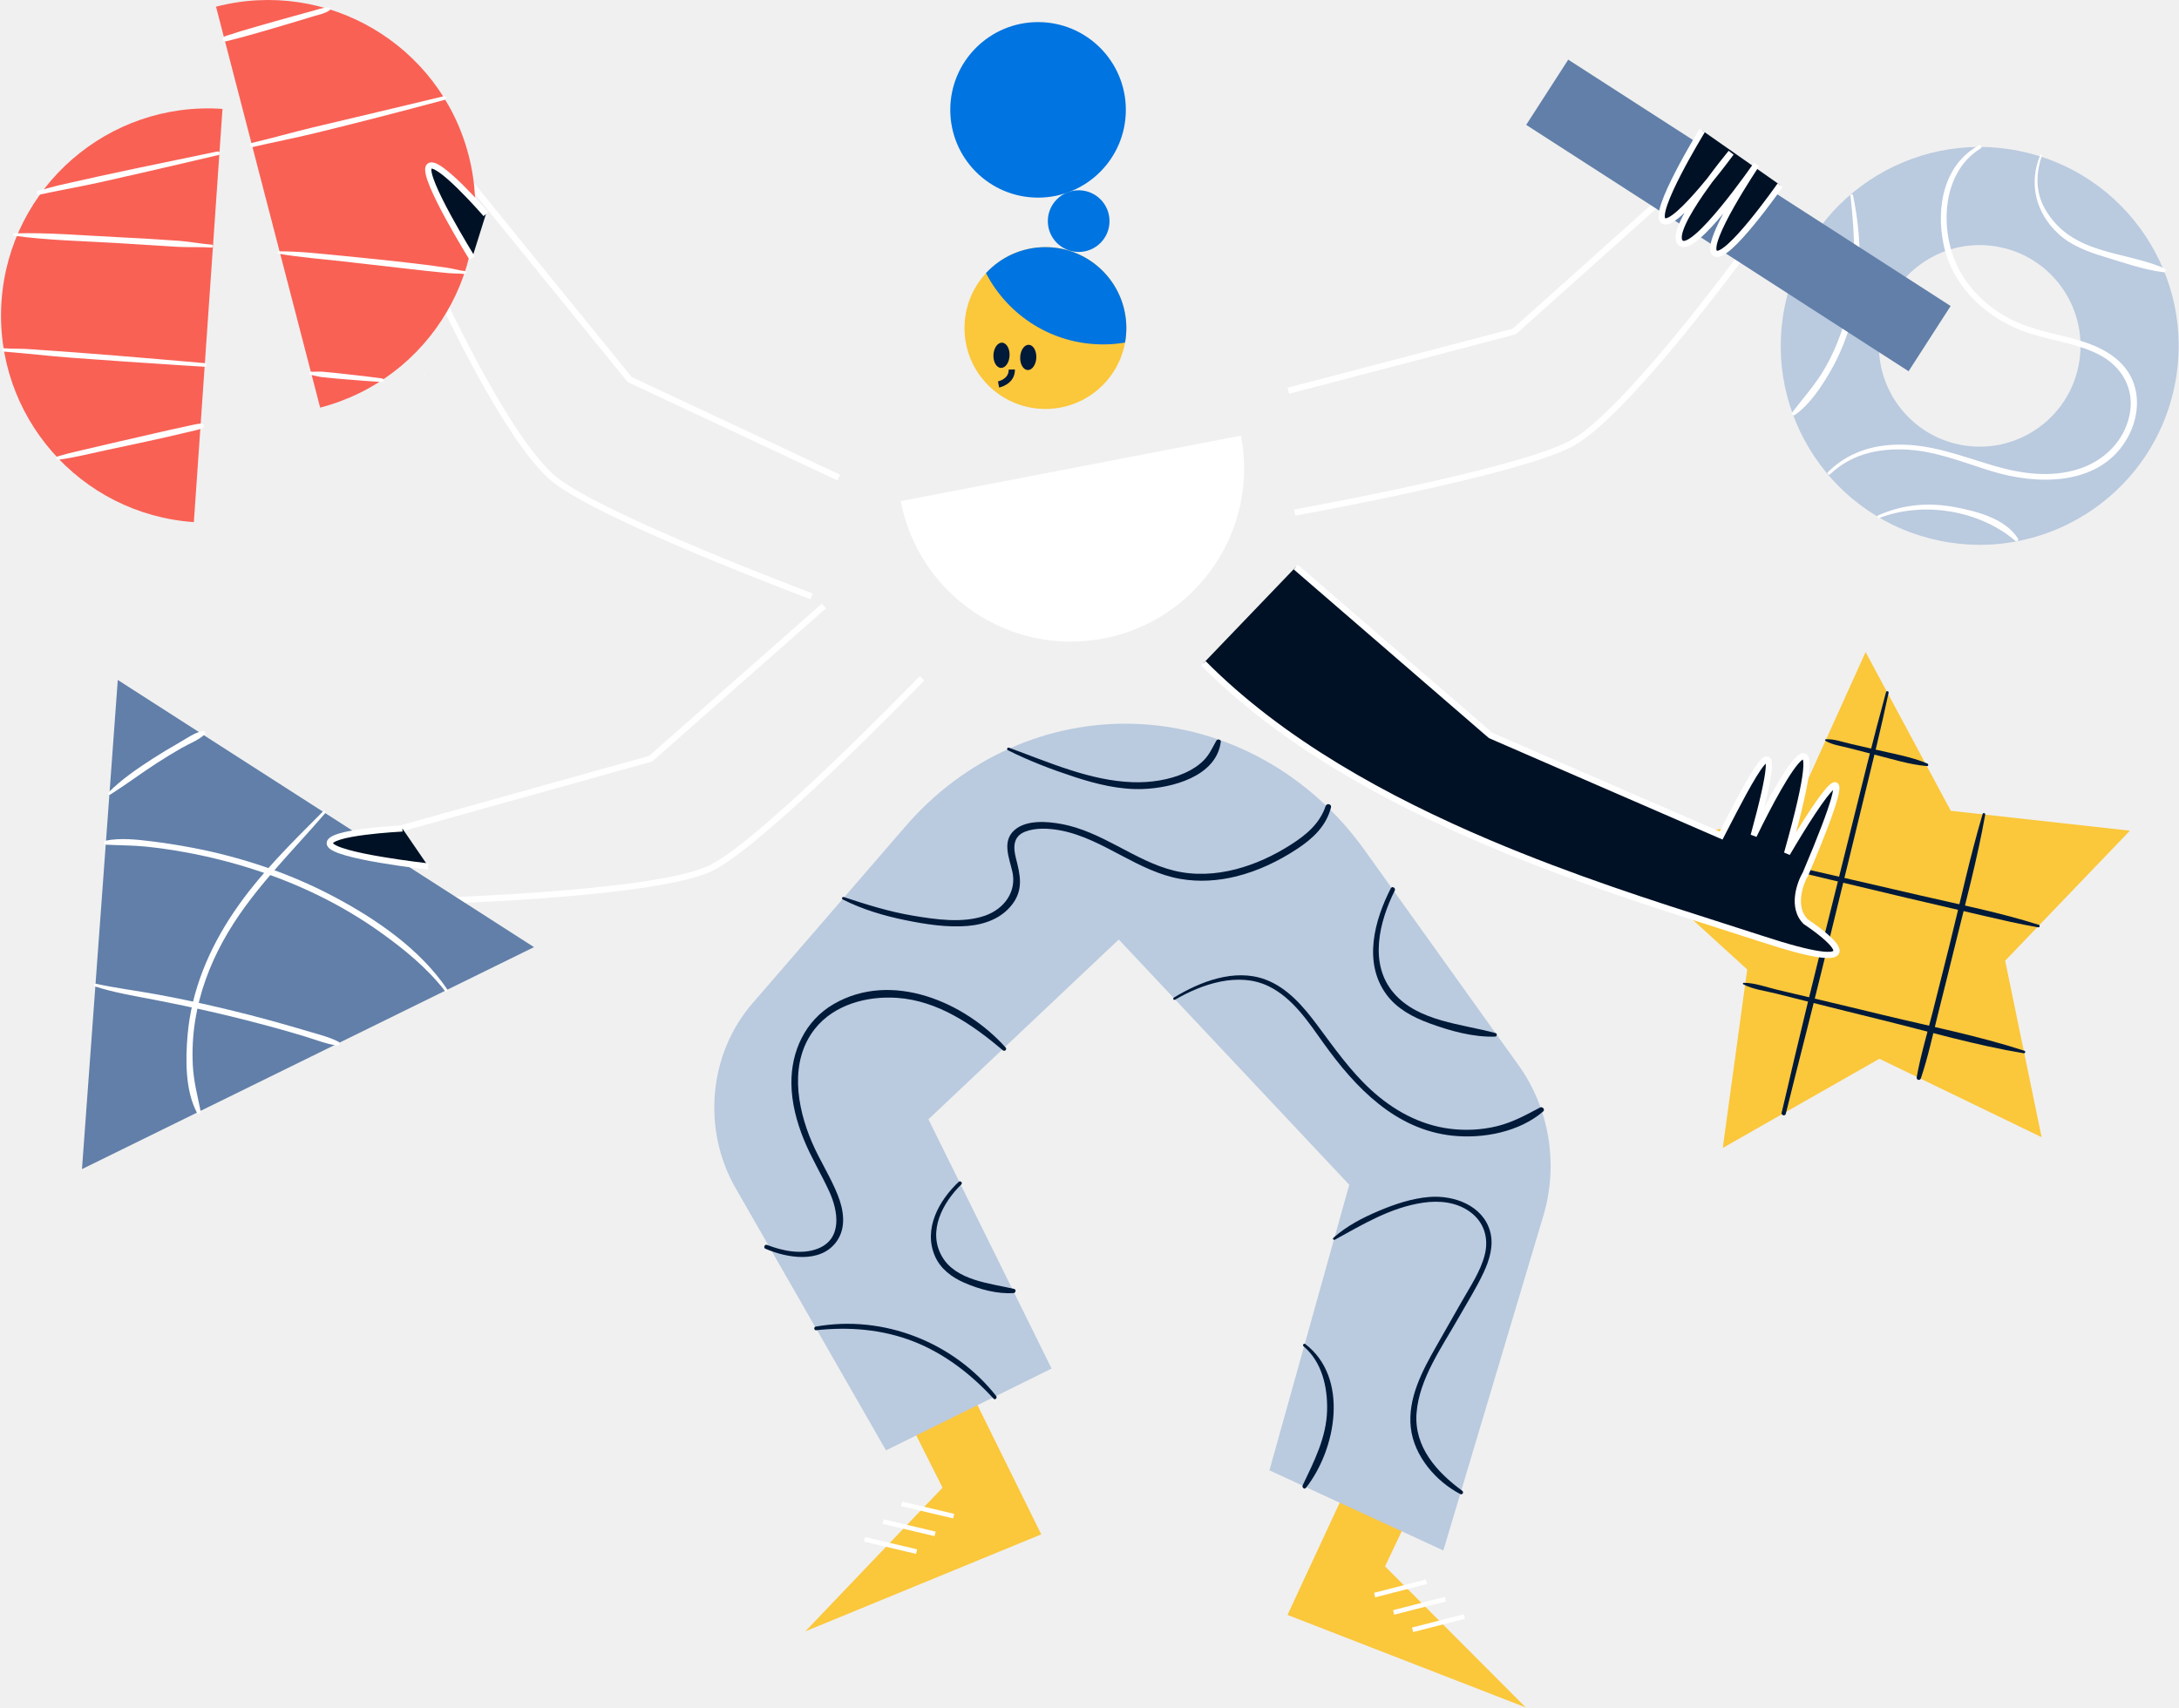
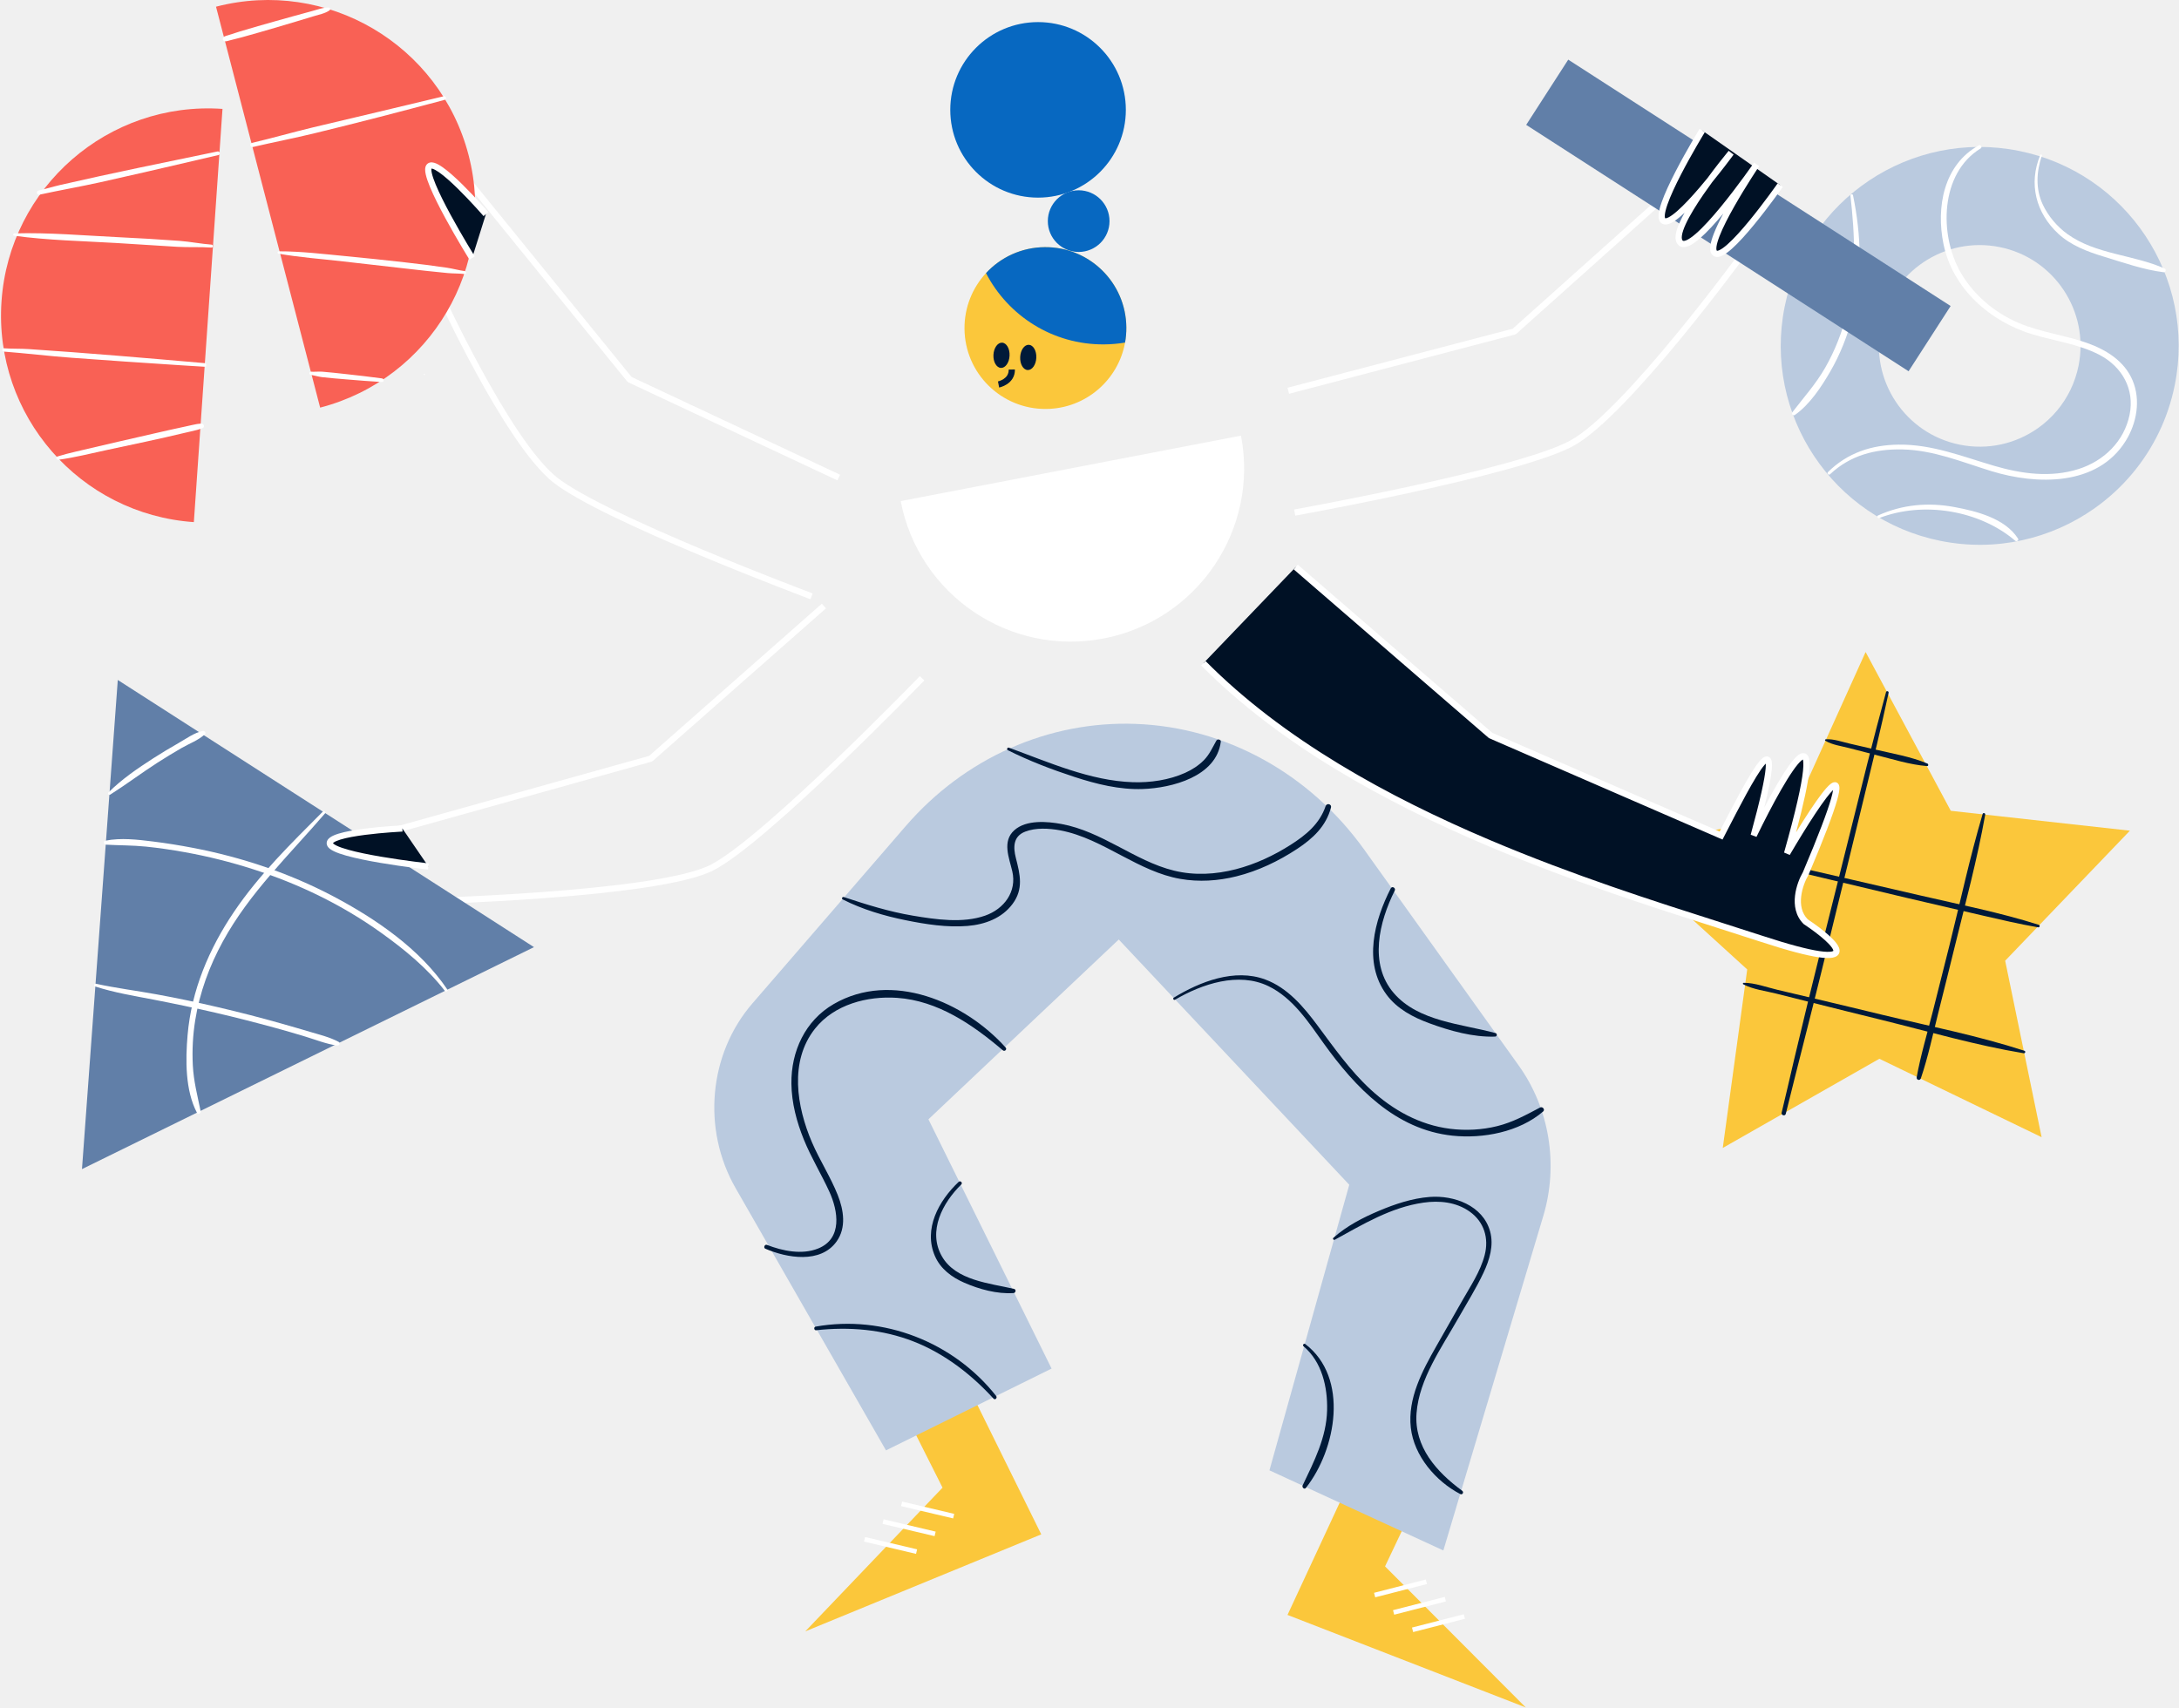
<svg xmlns="http://www.w3.org/2000/svg" width="689" height="540" viewBox="0 0 689 540" fill="none">
  <path d="M638.347 47.712C604.288 40.88 571.132 62.957 564.304 97.027C557.477 131.091 579.559 164.237 613.624 171.065C631.25 174.599 648.63 170.392 662.246 160.787C666.723 157.636 670.792 153.9 674.326 149.664C680.825 141.875 685.532 132.401 687.667 121.755C694.494 87.691 672.411 54.54 638.347 47.712ZM657.24 115.654C656.16 121.048 653.774 125.849 650.481 129.795C648.689 131.945 646.628 133.84 644.36 135.435C637.459 140.304 628.653 142.434 619.72 140.643C602.457 137.182 591.271 120.386 594.731 103.123C598.192 85.86 614.988 74.674 632.251 78.134C649.514 81.595 660.7 98.391 657.24 115.654Z" fill="#BACADF" />
  <path d="M578.676 149.979C585.101 143.966 592.876 141.963 601.52 142.14C611.376 142.341 620.338 146.121 629.625 148.982C643.948 153.4 663.208 153.856 672.161 139.425C675.641 133.815 676.942 126.541 674.331 120.322C671.744 114.157 665.937 110.584 659.871 108.444C652.837 105.965 645.298 105.086 638.406 102.181C630.754 98.956 624.049 93.316 619.906 86.081C613.108 74.203 613.457 54.746 626.273 46.951C626.896 46.573 626.341 45.621 625.703 45.974C614.571 52.09 612.146 65.588 614.532 77.197C617.437 91.328 629.232 101.675 642.662 105.729C649.705 107.855 657.299 108.797 663.876 112.243C671.023 115.988 675.033 123.11 673.374 131.189C671.646 139.588 665.265 145.792 657.22 148.344C648.424 151.137 639.211 149.861 630.538 147.318C620.52 144.383 610.973 140.496 600.366 140.618C591.786 140.721 584.198 143.195 578.008 149.296C577.567 149.743 578.229 150.396 578.676 149.979Z" fill="white" />
  <path d="M645.131 49.047C641.371 58.079 643.717 67.336 650.854 73.943C654.815 77.609 659.998 79.573 665.083 81.119C671.253 82.994 677.767 85.311 684.177 86.106C684.781 86.179 685.036 85.193 684.491 84.947C674.625 80.52 662.678 80.495 653.706 74.016C650.456 71.67 647.619 68.313 645.921 64.676C643.604 59.708 643.909 54.294 645.646 49.194C645.759 48.856 645.258 48.738 645.131 49.047Z" fill="white" />
  <path d="M594.172 163.854C608.092 158.445 625.846 161.327 637.199 171.006C637.66 171.399 638.455 170.893 638.087 170.319C634.008 163.933 624.933 161.651 617.987 160.36C609.692 158.818 601.534 159.55 593.823 163.025C593.362 163.241 593.691 164.041 594.172 163.854Z" fill="white" />
  <path d="M585.111 61.853C586.505 74.247 587.109 86.822 584.012 99.024C582.49 105.023 580.237 110.834 577.169 116.214C574.2 121.421 570.322 125.716 566.7 130.428C566.331 130.904 567.048 131.587 567.524 131.253C572.221 127.955 575.839 122.472 578.681 117.583C581.871 112.1 584.232 106.107 585.783 99.962C588.949 87.406 588.532 74.345 585.921 61.745C585.832 61.294 585.057 61.382 585.111 61.853Z" fill="white" />
  <path d="M589.906 206.209L616.839 256.427L673.472 262.715L634.033 303.842L645.558 359.651L594.255 334.849L544.739 363.052L552.47 306.596L510.346 268.222L566.429 258.13L589.906 206.209Z" fill="#FBC73B" />
  <path d="M577.189 234.276C579.334 235.586 582.245 235.939 584.66 236.578C587.467 237.324 590.285 238.04 593.102 238.752C598.428 240.092 603.837 241.839 609.324 242.281C609.83 242.32 609.82 241.638 609.432 241.476C604.259 239.302 598.516 238.354 593.063 237.068C590.388 236.435 587.713 235.817 585.033 235.218C582.559 234.663 579.854 233.637 577.312 233.814C577.071 233.829 576.968 234.143 577.189 234.276Z" fill="#001A39" />
  <path d="M541.318 268.831C543.134 269.744 545.215 270.117 547.179 270.598C550.035 271.295 552.892 271.982 555.744 272.684C563.293 274.549 570.871 276.301 578.43 278.127C594.564 282.024 610.733 285.828 626.911 289.549C632.732 290.889 638.544 292.263 644.439 293.274C644.949 293.363 645.165 292.646 644.655 292.484C632.369 288.567 619.568 286.074 607.017 283.158C590.873 279.408 574.725 275.712 558.571 272.001C555.165 271.221 551.753 270.45 548.352 269.665C546.104 269.145 543.762 268.394 541.446 268.369C541.21 268.364 541.097 268.718 541.318 268.831Z" fill="#001A39" />
  <path d="M551.213 311.293C554.306 312.932 558.277 313.389 561.659 314.243C565.305 315.166 568.952 316.074 572.599 316.997C580.045 318.891 587.511 320.717 594.972 322.563C609.844 326.234 624.761 330.593 639.884 333.101C640.394 333.185 640.61 332.478 640.1 332.311C625.532 327.574 610.286 324.58 595.404 320.992C588.09 319.23 580.777 317.458 573.453 315.735C569.63 314.837 565.811 313.929 561.992 313.031C558.605 312.235 554.836 310.797 551.341 310.827C551.101 310.832 550.992 311.175 551.213 311.293Z" fill="#001A39" />
  <path d="M596.366 218.892C592.258 233.843 588.586 248.927 584.836 263.986C578.916 287.782 572.85 311.553 567.22 335.418C565.963 340.744 564.564 346.982 563.352 351.895C563.141 352.744 564.456 353.108 564.667 352.259C568.246 337.725 572.334 322.033 575.991 307.111C581.827 283.29 587.668 259.47 593.431 235.63C594.761 230.137 595.973 224.63 597.171 219.118C597.289 218.588 596.508 218.367 596.366 218.892Z" fill="#001A39" />
  <path d="M626.911 257.438C622.847 271.133 619.853 285.195 616.397 299.061C614.669 306.002 612.917 312.933 611.16 319.863C609.417 326.765 607.316 333.685 606.055 340.69C605.903 341.548 607.081 341.892 607.371 341.053C609.658 334.323 611.14 327.231 612.883 320.339C614.635 313.409 616.348 306.463 618.056 299.518C621.463 285.642 625.222 271.731 627.721 257.659C627.809 257.139 627.063 256.913 626.911 257.438Z" fill="#001A39" />
  <path d="M450.037 469.898L437.952 495.388L482.447 540L407.108 510.741L429.883 461.731" fill="#FBC73B" />
  <path fill-rule="evenodd" clip-rule="evenodd" d="M451.207 500.965L434.842 505.171L434.476 503.745L450.84 499.539L451.207 500.965Z" fill="white" />
  <path fill-rule="evenodd" clip-rule="evenodd" d="M457.209 506.463L440.84 510.664L440.474 509.238L456.843 505.036L457.209 506.463Z" fill="white" />
  <path fill-rule="evenodd" clip-rule="evenodd" d="M463.207 511.959L446.838 516.161L446.472 514.735L462.841 510.533L463.207 511.959Z" fill="white" />
  <path d="M285.326 445.238L298.033 470.492L254.638 515.934L329.246 485.262L305.278 436.693" fill="#FBC73B" />
  <path fill-rule="evenodd" clip-rule="evenodd" d="M285.255 474.89L301.722 478.783L301.384 480.216L284.916 476.323L285.255 474.89Z" fill="white" />
  <path fill-rule="evenodd" clip-rule="evenodd" d="M279.389 480.5L295.857 484.393L295.518 485.826L279.05 481.934L279.389 480.5Z" fill="white" />
  <path fill-rule="evenodd" clip-rule="evenodd" d="M273.528 486.106L289.991 489.998L289.652 491.431L273.189 487.539L273.528 486.106Z" fill="white" />
  <path d="M280.152 458.697L232.599 375.76C221.929 357.147 224.093 333.322 237.915 317.335L286.405 261.242C305.008 239.724 331.538 227.929 359.069 228.94C387.558 229.985 414.142 244.622 431.429 268.791L480.218 336.984C489.942 350.57 492.843 368.314 487.998 384.536L456.388 490.352L401.395 465.014L426.638 374.695L353.749 297.132L293.572 353.996L332.51 432.825L280.152 458.697Z" fill="#BACADF" />
  <path d="M371.547 316.177C380.063 311.185 391.612 307.293 401.081 311.882C408.816 315.632 413.749 323.275 418.594 330.038C428.587 343.988 441.256 357.25 459.245 359.165C468.92 360.195 480.386 358.021 487.94 351.522C488.651 350.909 487.743 349.858 486.973 350.266C482.545 352.602 478.354 354.929 473.44 356.146C468.581 357.349 463.501 357.614 458.533 356.995C448.923 355.793 440.451 351.08 433.402 344.587C426.899 338.594 421.887 331.422 416.635 324.369C412.233 318.454 407.167 312.397 400.045 309.767C390.38 306.198 379.474 310.434 371.154 315.519C370.737 315.77 371.12 316.427 371.547 316.177Z" fill="#001A39" />
  <path d="M439.769 280.94C434.581 291.085 430.968 304.407 438.375 314.503C441.708 319.048 446.778 321.718 451.966 323.623C458.504 326.023 465.734 328.06 472.738 327.839C473.367 327.82 473.514 326.902 472.891 326.73C462.21 323.805 448.53 323.108 440.746 314.111C432.735 304.853 436.132 291.458 441.016 281.661C441.423 280.841 440.191 280.11 439.769 280.94Z" fill="#001A39" />
  <path d="M412.149 425.752C417.99 430.67 419.821 438.691 419.629 446.029C419.408 454.658 415.526 462.138 411.899 469.771C411.604 470.389 412.434 471.194 412.929 470.566C422.491 458.432 426.722 435.706 412.694 425.05C412.291 424.741 411.761 425.428 412.149 425.752Z" fill="#001A39" />
  <path d="M258.04 420.706C268.539 419.563 279.063 420.407 288.948 424.289C298.667 428.108 307.139 434.666 314.148 442.333C314.673 442.907 315.449 442.077 314.987 441.493C301.528 424.451 279.357 415.734 257.888 419.563C257.25 419.68 257.387 420.78 258.04 420.706Z" fill="#001A39" />
  <path d="M303.133 373.782C296.88 379.672 291.854 388.694 295.663 397.332C297.43 401.338 300.983 403.968 304.905 405.677C309.637 407.738 315.257 409.289 320.46 408.951C321.181 408.907 321.417 407.812 320.637 407.63C312.975 405.834 302.22 405.009 297.832 397.337C293.253 389.327 298.107 380.33 303.953 374.607C304.493 374.076 303.678 373.266 303.133 373.782Z" fill="#001A39" />
  <path d="M318.658 237.25C325.427 240.646 332.569 243.375 339.765 245.722C346.72 247.989 353.999 249.796 361.366 249.535C370.511 249.211 384.608 245.628 386.016 234.604C386.115 233.838 384.966 233.627 384.622 234.226C383.371 236.425 382.453 238.619 380.627 240.455C378.943 242.148 376.911 243.444 374.742 244.421C369.667 246.703 363.737 247.562 358.215 247.381C344.653 246.944 331.553 241.024 318.992 236.459C318.531 236.292 318.222 237.029 318.658 237.25Z" fill="#001A39" />
  <path d="M266.448 284.444C272.672 287.615 279.519 289.642 286.346 291.026C292.703 292.317 299.471 293.387 305.97 292.837C311.433 292.376 316.803 290.417 320.17 285.882C323.685 281.145 322.561 276.61 321.216 271.344C320.347 267.952 320.327 264.516 324.146 263.024C327.489 261.718 331.651 261.959 335.111 262.587C342.238 263.888 348.649 267.432 354.981 270.769C360.753 273.813 366.692 276.816 373.181 277.955C379.091 278.996 385.167 278.598 390.974 277.15C397.816 275.442 404.305 272.335 410.176 268.462C415.128 265.198 419.305 261.306 420.856 255.396C421.146 254.297 419.531 253.87 419.168 254.93C417.258 260.565 412.959 264.094 408.089 267.191C402.739 270.593 396.938 273.312 390.787 274.902C384.411 276.551 377.711 276.934 371.276 275.364C364.896 273.808 359.109 270.588 353.336 267.559C347.736 264.619 341.934 261.757 335.656 260.604C331.116 259.769 324.519 259.205 320.754 262.548C316.793 266.062 319.09 271.285 320.087 275.565C321.579 282 317.505 287.472 311.482 289.583C304.399 292.067 295.844 290.79 288.624 289.583C281.119 288.326 273.972 286.074 266.767 283.693C266.325 283.556 266.035 284.233 266.448 284.444Z" fill="#001A39" />
  <path d="M422.074 392.076C431.017 387.187 439.768 381.842 450.061 380.354C455.127 379.623 460.467 380.153 464.733 383.196C469.283 386.441 470.843 391.614 469.449 396.959C468.095 402.157 464.919 406.84 462.293 411.464C459.588 416.225 456.879 420.981 454.17 425.737C449.742 433.517 445.055 442.274 446.1 451.541C447.106 460.44 453.968 468.465 461.733 472.51C462.435 472.878 462.961 471.92 462.342 471.469C454.278 465.544 447.097 457.598 447.911 446.907C448.736 436.079 455.883 426.135 461.081 416.956C463.78 412.19 466.75 407.488 469.081 402.526C470.986 398.471 472.409 393.867 471.158 389.405C468.875 381.243 459.765 377.954 452.064 378.548C446.522 378.975 441.094 380.796 436.004 382.946C430.879 385.11 425.77 387.751 421.607 391.487C421.283 391.776 421.705 392.277 422.074 392.076Z" fill="#001A39" />
  <path d="M241.985 394.913C248.822 397.863 259.444 399.728 264.524 392.64C267.665 388.261 266.777 382.686 264.912 377.983C262.624 372.211 259.184 366.959 256.734 361.251C251.924 350.045 249.509 335.668 257.701 325.336C263.788 317.659 274.262 314.93 283.681 315.583C296.561 316.476 307.556 324.055 317.083 332.163C317.697 332.684 318.516 331.884 317.972 331.275C304.979 316.825 281.949 306.934 263.616 317.546C254.599 322.764 250.118 332.492 250.245 342.726C250.319 348.818 251.895 354.772 254.172 360.392C256.469 366.066 259.665 371.259 262.207 376.805C265.049 382.995 266.448 391.756 258.663 394.868C253.554 396.91 247.428 395.624 242.49 393.705C241.803 393.445 241.302 394.618 241.985 394.913Z" fill="#001A39" />
  <path d="M392.397 137.781C398.116 167.492 378.664 196.211 348.953 201.929C319.242 207.647 290.523 188.195 284.805 158.485" fill="white" />
  <path d="M61.296 165.126C25.21 162.623 -2.017 131.341 0.481 95.255C2.985 59.168 34.266 31.942 70.352 34.44" fill="#F96155" />
  <path d="M304.973 103.957C305.086 118.093 316.636 129.456 330.772 129.338C343.269 129.235 353.596 120.199 355.746 108.34C356.026 106.784 356.168 105.184 356.153 103.545C356.04 89.413 344.491 78.046 330.355 78.163C323.002 78.222 316.4 81.374 311.772 86.38C307.506 90.994 304.919 97.184 304.973 103.957Z" fill="#FBC73B" />
-   <path d="M311.772 86.375C318.747 99.873 332.888 109.047 349.12 108.919C351.373 108.9 353.587 108.704 355.741 108.34C356.021 106.784 356.164 105.184 356.149 103.545C356.036 89.413 344.487 78.046 330.35 78.163C323.002 78.218 316.401 81.374 311.772 86.375Z" fill="#0074E0" />
-   <path d="M341.075 79.685C346.462 79.685 350.828 75.319 350.828 69.933C350.828 64.546 346.462 60.179 341.075 60.179C335.689 60.179 331.322 64.546 331.322 69.933C331.322 75.319 335.689 79.685 341.075 79.685Z" fill="#0074E0" />
-   <path d="M328.235 62.501C343.564 62.501 355.992 50.074 355.992 34.744C355.992 19.414 343.564 6.987 328.235 6.987C312.905 6.987 300.478 19.414 300.478 34.744C300.478 50.074 312.905 62.501 328.235 62.501Z" fill="#0074E0" />
+   <path d="M311.772 86.375C318.747 99.873 332.888 109.047 349.12 108.919C351.373 108.9 353.587 108.704 355.741 108.34C356.021 106.784 356.164 105.184 356.149 103.545C356.036 89.413 344.487 78.046 330.35 78.163C323.002 78.218 316.401 81.374 311.772 86.375Z" fill="#0768C1" />
+   <path d="M341.075 79.685C346.462 79.685 350.828 75.319 350.828 69.933C350.828 64.546 346.462 60.179 341.075 60.179C335.689 60.179 331.322 64.546 331.322 69.933C331.322 75.319 335.689 79.685 341.075 79.685Z" fill="#0768C1" />
+   <path d="M328.235 62.501C343.564 62.501 355.992 50.074 355.992 34.744C355.992 19.414 343.564 6.987 328.235 6.987C312.905 6.987 300.478 19.414 300.478 34.744C300.478 50.074 312.905 62.501 328.235 62.501Z" fill="#0768C1" />
  <path d="M319.226 112.483C319.328 110.279 318.269 108.439 316.861 108.374C315.453 108.308 314.229 110.042 314.126 112.246C314.024 114.45 315.082 116.29 316.49 116.356C317.899 116.421 319.123 114.687 319.226 112.483Z" fill="#001A39" />
  <path d="M327.681 113.156C327.783 110.952 326.725 109.112 325.317 109.046C323.909 108.981 322.684 110.715 322.582 112.919C322.479 115.123 323.538 116.963 324.946 117.029C326.354 117.094 327.579 115.36 327.681 113.156Z" fill="#001A39" />
  <path fill-rule="evenodd" clip-rule="evenodd" d="M315.931 122.552C315.93 122.552 315.93 122.552 315.743 121.588C315.556 120.625 315.556 120.625 315.556 120.625L315.555 120.625L315.554 120.625L315.553 120.625C315.553 120.625 315.553 120.625 315.555 120.625C315.558 120.624 315.565 120.623 315.576 120.62C315.597 120.616 315.632 120.607 315.679 120.595C315.774 120.571 315.914 120.531 316.085 120.471C316.43 120.351 316.882 120.159 317.324 119.868C318.193 119.298 318.978 118.396 318.953 116.882L320.917 116.85C320.956 119.234 319.645 120.693 318.402 121.509C317.788 121.912 317.18 122.169 316.729 122.326C316.502 122.405 316.311 122.46 316.173 122.496C316.103 122.513 316.047 122.527 316.006 122.536C315.985 122.541 315.969 122.544 315.956 122.547L315.94 122.55L315.934 122.551L315.932 122.552L315.931 122.552Z" fill="#001A39" />
  <path fill-rule="evenodd" clip-rule="evenodd" d="M142.193 51.081L143.931 50.568L199.71 119.229L265.633 150.145L264.799 151.923L198.673 120.912L198.328 120.642L143.891 53.633L139.717 92.078C139.753 92.155 139.796 92.25 139.848 92.362C140.009 92.709 140.247 93.221 140.555 93.876C141.172 95.188 142.071 97.075 143.196 99.379C145.448 103.988 148.606 110.258 152.235 116.906C155.865 123.556 159.958 130.571 164.08 136.676C168.215 142.801 172.329 147.934 175.989 150.883C179.672 153.85 186.545 157.64 194.874 161.677C203.177 165.701 212.841 169.932 222.042 173.786C231.243 177.639 239.972 181.113 246.402 183.623C249.616 184.878 252.256 185.893 254.091 186.593C255.009 186.943 255.725 187.215 256.212 187.399C256.456 187.491 256.642 187.561 256.767 187.608L256.953 187.678L256.955 187.678C256.956 187.679 256.956 187.679 256.612 188.598C256.267 189.517 256.267 189.517 256.266 189.517L256.264 189.516L256.076 189.445C255.95 189.398 255.763 189.328 255.518 189.235C255.03 189.05 254.311 188.778 253.391 188.427C251.552 187.725 248.908 186.709 245.688 185.452C239.248 182.938 230.503 179.458 221.284 175.597C212.067 171.736 202.366 167.49 194.018 163.444C185.698 159.411 178.635 155.536 174.757 152.412C170.857 149.27 166.609 143.931 162.453 137.775C158.284 131.599 154.157 124.525 150.511 117.846C146.865 111.165 143.692 104.868 141.432 100.241C140.302 97.927 139.399 96.031 138.779 94.712C138.468 94.052 138.229 93.537 138.067 93.187C137.985 93.012 137.924 92.877 137.882 92.787L137.835 92.684L137.819 92.649C137.819 92.649 137.819 92.649 138.712 92.241L137.819 92.649L137.736 92.135L142.193 51.081Z" fill="white" />
  <path fill-rule="evenodd" clip-rule="evenodd" d="M205.25 239.064L259.874 190.919L261.173 192.392L206.38 240.686L205.995 240.895L121.723 264.435L131.522 284.134C131.597 284.132 131.679 284.13 131.766 284.127C132.334 284.112 133.17 284.088 134.241 284.055C136.382 283.988 139.46 283.882 143.208 283.726C150.705 283.416 160.877 282.908 171.585 282.119C182.295 281.33 193.527 280.261 203.145 278.828C212.814 277.388 220.703 275.6 224.835 273.434C229.024 271.239 235.239 266.446 242.261 260.415C249.26 254.405 256.991 247.227 264.193 240.323C271.393 233.42 278.058 226.798 282.923 221.901C285.355 219.453 287.337 217.436 288.711 216.032C289.398 215.33 289.932 214.781 290.295 214.407C290.477 214.221 290.615 214.078 290.708 213.982L290.846 213.839L290.848 213.837C290.848 213.837 290.848 213.837 291.554 214.519C292.26 215.201 292.26 215.201 292.26 215.202L292.118 215.348C292.024 215.445 291.885 215.588 291.703 215.776C291.339 216.15 290.803 216.701 290.114 217.405C288.738 218.812 286.752 220.832 284.316 223.285C279.444 228.189 272.767 234.823 265.552 241.74C258.338 248.656 250.578 255.861 243.54 261.905C236.526 267.929 230.157 272.862 225.747 275.173C221.28 277.515 213.072 279.335 203.435 280.77C193.747 282.213 182.461 283.287 171.729 284.078C160.994 284.868 150.799 285.377 143.289 285.688C139.534 285.844 136.449 285.95 134.302 286.017C133.229 286.051 132.39 286.074 131.82 286.09C131.534 286.098 131.316 286.103 131.169 286.107L130.946 286.113C130.945 286.113 130.945 286.113 130.922 285.131L130.945 286.113L130.043 285.568L119.436 264.246L120.051 262.864L205.25 239.064Z" fill="white" />
  <path fill-rule="evenodd" clip-rule="evenodd" d="M534.204 56.577L479.455 105.577L479.049 105.795L407.607 124.531L407.109 122.632L478.322 103.956L533.728 54.368L535.193 54.545L552.152 79.357L552.135 80.489L551.341 79.911C552.135 80.489 552.135 80.49 552.134 80.49L552.133 80.492L552.026 80.638C551.955 80.735 551.849 80.879 551.711 81.068C551.433 81.445 551.024 81.999 550.498 82.707C549.446 84.122 547.924 86.154 546.044 88.621C542.285 93.555 537.092 100.232 531.358 107.201C525.627 114.168 519.346 121.438 513.412 127.555C507.503 133.647 501.859 138.677 497.408 141.08C492.992 143.463 485.266 146.017 476.254 148.503C467.213 150.997 456.787 153.446 446.909 155.602C437.03 157.758 427.691 159.623 420.822 160.95C417.387 161.613 414.57 162.141 412.611 162.504C411.631 162.685 410.866 162.825 410.346 162.92C410.085 162.967 409.886 163.003 409.752 163.027L409.552 163.063L409.55 163.064C409.549 163.064 409.549 163.064 409.376 162.097C409.203 161.131 409.203 161.131 409.204 161.131L409.206 161.13L409.404 161.095C409.537 161.071 409.735 161.035 409.994 160.988C410.513 160.894 411.276 160.754 412.253 160.573C414.208 160.211 417.021 159.684 420.45 159.022C427.308 157.698 436.631 155.836 446.491 153.684C456.352 151.531 466.74 149.091 475.732 146.61C484.754 144.122 492.279 141.617 496.475 139.352C500.636 137.106 506.098 132.274 512.003 126.188C517.884 120.125 524.127 112.9 529.842 105.953C535.556 99.009 540.733 92.352 544.483 87.431C546.357 84.971 547.874 82.945 548.923 81.535C549.447 80.83 549.853 80.279 550.129 79.904C550.132 79.9 550.136 79.895 550.139 79.891L534.204 56.577Z" fill="white" />
  <path d="M68.306 2.118C103.317 -6.972 139.075 14.04 148.165 49.052C157.256 84.064 136.243 119.821 101.231 128.912" fill="#F96155" />
  <path d="M68.767 47.904C52.172 51.339 35.557 54.702 19.035 58.501C16.871 59.001 13.936 59.885 12.144 60.278C11.305 60.464 11.658 61.75 12.497 61.564C18.338 60.278 25.485 59.021 31.724 57.637C41.879 55.379 52.01 53.018 62.141 50.652C64.453 50.112 66.765 49.572 69.076 49.032C69.818 48.861 69.504 47.751 68.767 47.904Z" fill="white" />
  <path d="M4.437 74.546C15.143 76.014 26.103 76.22 36.877 76.858C43.263 77.236 49.649 77.683 56.035 78.056C59.632 78.267 63.289 78.046 66.872 78.296C67.471 78.341 67.466 77.408 66.872 77.364C63.746 77.143 60.01 76.416 56.687 76.171C50.252 75.695 43.808 75.317 37.363 75.008C26.476 74.487 15.442 73.496 4.536 73.81C4.138 73.82 4.001 74.487 4.437 74.546Z" fill="white" />
  <path d="M64.688 114.844C46.179 113.229 27.659 111.644 9.12 110.407C6.499 110.23 3.839 110.343 1.223 110.152C0.55 110.103 0.555 111.148 1.223 111.197C7.967 111.703 15.585 112.636 22.628 113.141C34.011 113.956 45.398 114.79 56.791 115.497C59.422 115.659 62.057 115.826 64.688 115.988C65.434 116.042 65.42 114.908 64.688 114.844Z" fill="white" />
  <path d="M18.475 145.404C23.619 144.707 28.705 143.406 33.78 142.321C41.982 140.574 50.208 138.856 58.361 136.903C59.711 136.579 61.071 136.299 62.41 135.945C62.857 135.828 63.947 135.44 63.947 135.44C64.899 135.229 64.497 133.761 63.544 133.977C63.765 133.928 62.543 134.061 62.283 134.105C61.169 134.296 60.059 134.586 58.955 134.817C55.386 135.567 51.833 136.382 48.279 137.197C40.102 139.067 31.924 140.932 23.767 142.876C21.892 143.323 20.026 143.779 18.186 144.363C17.504 144.579 17.803 145.497 18.475 145.404Z" fill="white" />
  <path d="M103.935 2.388C102.193 2.309 100.338 3.055 98.669 3.502C94.86 4.523 91.066 5.588 87.266 6.653C83.472 7.718 79.673 8.793 75.898 9.937C74.686 10.305 73.484 10.713 72.271 11.1C71.918 11.213 71.545 11.301 71.206 11.444C71.005 11.527 70.269 11.836 70.926 11.65C70.058 11.9 70.431 13.255 71.299 13.005C70.617 13.201 71.417 13.069 71.638 13.029C72.001 12.966 72.365 12.848 72.723 12.754C73.95 12.435 75.187 12.146 76.409 11.812C80.213 10.771 83.997 9.667 87.782 8.548C91.566 7.429 95.346 6.315 99.115 5.151C100.764 4.641 102.738 4.287 104.171 3.296C104.569 3.016 104.431 2.412 103.935 2.388Z" fill="white" />
  <path d="M140.327 30.439C126.568 33.782 112.776 36.987 99.008 40.276C92.524 41.827 86.089 43.687 79.615 45.204C78.78 45.4 79.133 46.686 79.968 46.49C85.971 45.081 93.172 43.677 99.518 42.131C113.272 38.788 126.966 35.23 140.636 31.568C141.367 31.377 141.058 30.263 140.327 30.439Z" fill="white" />
  <path d="M88.027 80.22C94.776 81.408 101.678 81.894 108.481 82.675C114.876 83.406 121.277 84.123 127.672 84.864C132.306 85.399 136.93 85.924 141.568 86.361C143.266 86.518 145.397 86.474 146.923 86.665C147.517 86.739 147.512 85.806 146.923 85.733C145.284 85.526 143.158 84.947 141.362 84.677C136.93 84.015 132.488 83.47 128.026 82.969C121.802 82.267 115.578 81.605 109.345 81.011C102.316 80.343 95.194 79.474 88.126 79.479C87.718 79.484 87.6 80.142 88.027 80.22Z" fill="white" />
  <path d="M120.776 119.674C117.041 119.178 113.31 118.732 109.565 118.329C107.028 118.059 104.495 117.75 101.952 117.554C100.868 117.47 99.125 117.627 98.355 117.549C97.682 117.485 97.687 118.53 98.355 118.594C99.086 118.663 100.72 119.144 101.766 119.267C104.357 119.576 106.964 119.767 109.565 119.988C113.301 120.312 117.036 120.587 120.776 120.818C121.532 120.872 121.488 119.767 120.776 119.674Z" fill="white" />
  <path d="M149.284 81.61C149.284 81.61 133.465 56.155 135.614 52.753C137.764 49.356 153.648 67.709 153.648 67.709" fill="#001125" />
  <path fill-rule="evenodd" clip-rule="evenodd" d="M136.431 53.316C136.485 53.315 136.585 53.323 136.745 53.367C137.221 53.498 137.907 53.858 138.779 54.464C140.499 55.657 142.637 57.583 144.749 59.658C146.852 61.722 148.891 63.896 150.407 65.556C151.165 66.386 151.79 67.086 152.226 67.578C152.444 67.824 152.614 68.018 152.73 68.15C152.788 68.216 152.832 68.267 152.861 68.301L152.895 68.339L152.905 68.351L152.905 68.351C152.905 68.351 152.905 68.351 153.648 67.709C154.39 67.067 154.39 67.066 154.39 67.066L154.343 67.012C154.312 66.977 154.267 66.925 154.208 66.857C154.09 66.722 153.917 66.525 153.696 66.276C153.255 65.778 152.622 65.07 151.857 64.233C150.328 62.558 148.262 60.356 146.125 58.257C143.997 56.168 141.762 54.143 139.898 52.85C138.979 52.213 138.072 51.696 137.268 51.474C136.862 51.362 136.406 51.303 135.958 51.403C135.474 51.511 135.062 51.79 134.785 52.228L134.784 52.229C134.51 52.662 134.434 53.173 134.432 53.632C134.429 54.105 134.504 54.632 134.626 55.182C134.871 56.285 135.337 57.618 135.935 59.071C137.136 61.985 138.932 65.522 140.78 68.925C142.631 72.335 144.549 75.635 146.002 78.081C146.729 79.304 147.34 80.315 147.77 81.02C147.985 81.373 148.155 81.649 148.271 81.838C148.329 81.932 148.374 82.004 148.404 82.053L148.45 82.127C148.45 82.128 148.45 82.128 149.284 81.61C150.118 81.091 150.118 81.091 150.118 81.091L150.073 81.02C150.044 80.972 150 80.901 149.943 80.808C149.828 80.622 149.66 80.348 149.447 79.998C149.02 79.298 148.412 78.294 147.69 77.078C146.244 74.644 144.341 71.368 142.506 67.989C140.667 64.603 138.911 61.139 137.751 58.323C137.169 56.911 136.752 55.698 136.543 54.757C136.438 54.286 136.393 53.917 136.395 53.644C136.396 53.466 136.417 53.365 136.431 53.316Z" fill="white" />
  <path d="M495.876 18.862L482.582 39.492L603.494 117.411L616.788 96.781L495.876 18.862Z" fill="#617FA8" />
  <path d="M538.246 41.267C538.246 41.267 522.161 67.513 526.014 69.864C529.867 72.215 547.371 48.321 547.371 48.321C547.371 48.321 527.236 72.495 531.345 76.75C535.453 81.006 555.445 51.982 555.445 51.982C555.445 51.982 538.707 76.883 542.212 80.014C545.716 83.146 562.906 58.54 562.906 58.54" fill="#001125" />
  <path fill-rule="evenodd" clip-rule="evenodd" d="M537.408 40.755C537.409 40.754 537.409 40.754 538.246 41.267C539.083 41.78 539.083 41.78 539.083 41.78L539.038 41.853C539.008 41.903 538.964 41.976 538.906 42.071C538.79 42.263 538.62 42.544 538.404 42.904C537.974 43.623 537.363 44.653 536.642 45.897C535.199 48.387 533.317 51.726 531.557 55.134C529.793 58.551 528.17 62.002 527.227 64.725C526.753 66.094 526.474 67.218 526.412 68.034C526.382 68.441 526.41 68.714 526.459 68.88C526.482 68.958 526.505 68.998 526.516 69.014C526.521 69.022 526.525 69.025 526.525 69.025C526.53 69.028 526.783 69.147 527.595 68.737C528.333 68.364 529.261 67.686 530.33 66.751C532.458 64.889 534.97 62.166 537.391 59.336C538.23 58.355 539.055 57.364 539.846 56.398C541.172 54.592 542.442 52.933 543.515 51.56C544.431 50.388 545.205 49.423 545.751 48.749C546.024 48.413 546.239 48.149 546.387 47.97C546.461 47.88 546.518 47.811 546.557 47.764L546.601 47.711L546.616 47.693C546.616 47.693 546.616 47.692 547.371 48.321C548.163 48.901 548.162 48.901 548.162 48.901L548.111 48.971C548.077 49.017 548.027 49.085 547.962 49.172C547.832 49.348 547.641 49.605 547.397 49.931C546.908 50.583 546.206 51.511 545.353 52.617C544.247 54.049 542.885 55.782 541.398 57.601C540.484 58.846 539.544 60.16 538.626 61.496C536.375 64.77 534.282 68.135 533.008 70.921C532.369 72.319 531.962 73.515 531.825 74.45C531.683 75.415 531.857 75.868 532.051 76.068C532.139 76.16 532.377 76.333 533.186 76C533.977 75.675 534.998 74.974 536.201 73.933C538.587 71.868 541.428 68.692 544.176 65.34C546.916 61.997 549.532 58.518 551.464 55.872C552.43 54.549 553.224 53.437 553.776 52.655C554.052 52.264 554.268 51.956 554.414 51.746C554.487 51.641 554.543 51.56 554.58 51.506L554.623 51.445L554.636 51.426C554.636 51.425 554.636 51.425 555.445 51.982C556.26 52.53 556.259 52.53 556.259 52.53L556.213 52.599C556.182 52.646 556.136 52.715 556.075 52.806C555.954 52.988 555.777 53.255 555.553 53.597C555.105 54.281 554.467 55.261 553.713 56.448C552.204 58.824 550.23 62.019 548.368 65.308C546.501 68.605 544.766 71.961 543.716 74.668C543.189 76.028 542.856 77.17 542.748 78.032C542.631 78.97 542.82 79.241 542.866 79.282C542.866 79.282 542.866 79.283 542.867 79.283C542.872 79.288 542.893 79.31 542.996 79.308C543.132 79.304 543.359 79.255 543.694 79.1C544.368 78.788 545.242 78.159 546.272 77.246C548.317 75.432 550.754 72.699 553.115 69.828C555.467 66.966 557.715 64.003 559.375 61.753C560.205 60.628 560.887 59.683 561.362 59.02C561.599 58.688 561.784 58.427 561.91 58.249C561.973 58.16 562.021 58.092 562.053 58.046L562.089 57.995L562.1 57.979L562.101 57.978C562.101 57.978 562.101 57.978 562.906 58.54C563.71 59.102 563.71 59.102 563.71 59.102L563.709 59.103L563.66 59.175C563.626 59.222 563.577 59.291 563.514 59.382C563.386 59.563 563.198 59.827 562.959 60.162C562.479 60.832 561.791 61.785 560.955 62.919C559.283 65.184 557.014 68.177 554.631 71.075C552.256 73.964 549.739 76.795 547.575 78.714C546.501 79.667 545.457 80.447 544.52 80.881C543.637 81.29 542.463 81.555 541.558 80.746C540.728 80.004 540.672 78.813 540.8 77.789C540.937 76.69 541.337 75.373 541.886 73.958C542.636 72.024 543.705 69.806 544.904 67.541C542.379 70.568 539.765 73.445 537.486 75.418C536.236 76.499 535.022 77.368 533.933 77.816C532.863 78.255 531.577 78.404 530.638 77.432C529.805 76.569 529.71 75.334 529.882 74.164C530.059 72.962 530.552 71.571 531.223 70.104C531.633 69.206 532.121 68.258 532.665 67.28C532.311 67.614 531.963 67.931 531.623 68.228C530.51 69.202 529.437 70.005 528.481 70.489C527.598 70.935 526.461 71.286 525.503 70.701C524.498 70.088 524.381 68.863 524.454 67.886C524.535 66.817 524.88 65.504 525.372 64.082C526.362 61.223 528.038 57.671 529.813 54.233C531.592 50.786 533.491 47.417 534.943 44.912C535.67 43.659 536.286 42.621 536.72 41.895C536.937 41.532 537.109 41.248 537.227 41.054C537.285 40.956 537.331 40.882 537.361 40.832L537.408 40.755ZM555.445 51.982L556.259 52.53L554.636 51.426L555.445 51.982ZM547.371 48.321L548.162 48.901L546.616 47.692L547.371 48.321Z" fill="white" />
  <path d="M168.845 299.542L37.245 215.049L25.922 369.742L168.845 299.542Z" fill="#617FA8" />
  <path d="M30.064 311.975C36.096 313.939 42.389 314.95 48.603 316.153C55.126 317.419 61.625 318.779 68.099 320.276C74.421 321.738 80.699 323.353 86.957 325.061C90.162 325.935 93.353 326.863 96.534 327.83C99.832 328.831 103.155 330.181 106.576 330.662C107.234 330.755 107.769 329.862 107.067 329.493C104.225 327.991 101 327.226 97.937 326.308C94.904 325.4 91.866 324.531 88.822 323.667C82.279 321.807 75.688 320.123 69.066 318.572C62.597 317.056 56.093 315.676 49.56 314.484C43.15 313.31 36.675 312.51 30.304 311.116C29.74 310.989 29.514 311.794 30.064 311.975Z" fill="white" />
  <path d="M141.46 312.957C132.831 300.136 118.818 290.565 105.339 283.448C91.458 276.119 76.38 271.088 60.977 268.138C56.82 267.343 52.643 266.666 48.441 266.145C43.479 265.532 38.256 264.899 33.304 265.88C32.567 266.028 32.783 267.098 33.475 267.137C37.692 267.373 41.903 267.319 46.115 267.746C50.252 268.168 54.375 268.781 58.469 269.518C65.758 270.828 72.974 272.644 80.027 274.902C94.389 279.501 108.118 286.137 120.398 294.919C127.805 300.215 135.104 306.164 140.69 313.408C141.028 313.85 141.789 313.448 141.46 312.957Z" fill="white" />
  <path d="M102.149 256.609C92.092 266.72 81.995 276.527 73.97 288.41C66.087 300.082 60.511 313.252 59.313 327.383C58.651 335.197 58.533 344.798 62.278 351.935C62.632 352.607 63.589 352.121 63.446 351.444C62.445 346.575 61.218 341.912 60.968 336.915C60.727 332.154 60.977 327.383 61.728 322.671C63.127 313.89 66.215 305.506 70.48 297.721C78.927 282.304 91.439 270.416 102.782 257.237C103.15 256.81 102.561 256.196 102.149 256.609Z" fill="white" />
  <path d="M34.84 251.317C39.93 248.093 44.74 244.451 49.811 241.196C52.294 239.601 54.817 238.075 57.37 236.592C59.785 235.193 62.71 234.153 64.752 232.239C65.248 231.777 64.722 231.051 64.129 231.168C61.399 231.728 58.842 233.652 56.442 235.007C53.747 236.533 51.097 238.138 48.486 239.807C43.489 243.013 38.526 246.419 34.295 250.616C33.947 250.969 34.403 251.592 34.84 251.317Z" fill="white" />
  <path d="M135.462 274.034C135.462 274.034 105.668 270.75 104.328 266.96C102.988 263.171 127.231 262.018 127.231 262.018" fill="#001125" />
  <path fill-rule="evenodd" clip-rule="evenodd" d="M105.275 266.666C105.308 266.623 105.376 266.549 105.51 266.45C105.908 266.157 106.615 265.84 107.63 265.528C109.631 264.913 112.467 264.421 115.403 264.042C118.325 263.664 121.294 263.403 123.537 263.236C124.657 263.153 125.593 263.094 126.25 263.055C126.578 263.035 126.835 263.021 127.011 263.012C127.098 263.007 127.165 263.004 127.21 263.002L127.277 262.998C127.277 262.998 127.277 262.998 127.231 262.018C127.184 261.037 127.184 261.037 127.184 261.037L127.165 261.038L127.112 261.041C127.065 261.043 126.997 261.047 126.907 261.051C126.728 261.061 126.466 261.075 126.134 261.095C125.47 261.134 124.523 261.194 123.391 261.278C121.13 261.446 118.122 261.711 115.151 262.095C112.194 262.477 109.221 262.985 107.053 263.651C105.983 263.98 105.017 264.375 104.345 264.87C104.006 265.12 103.678 265.442 103.48 265.856C103.265 266.302 103.23 266.799 103.403 267.288C103.574 267.772 103.928 268.147 104.287 268.433C104.658 268.727 105.118 268.994 105.626 269.238C106.644 269.726 107.98 270.183 109.492 270.609C112.524 271.464 116.415 272.237 120.233 272.886C124.058 273.536 127.838 274.067 130.659 274.435C132.07 274.619 133.243 274.762 134.063 274.86C134.474 274.909 134.796 274.946 135.016 274.971C135.126 274.984 135.21 274.993 135.267 275L135.354 275.009C135.354 275.009 135.355 275.009 135.462 274.034C135.57 273.058 135.57 273.058 135.569 273.058L135.486 273.049C135.43 273.042 135.347 273.033 135.239 273.021C135.022 272.996 134.702 272.959 134.295 272.91C133.481 272.814 132.316 272.671 130.913 272.488C128.106 272.122 124.353 271.595 120.562 270.95C116.765 270.305 112.955 269.546 110.025 268.72C108.555 268.305 107.344 267.884 106.475 267.467C106.041 267.259 105.723 267.066 105.51 266.896C105.371 266.786 105.305 266.708 105.275 266.666Z" fill="white" />
  <path d="M134.181 118.599C134.402 118.599 134.402 118.256 134.181 118.256C133.96 118.256 133.96 118.599 134.181 118.599Z" fill="white" />
  <path d="M471.32 232.592L409.719 179.336L380.514 209.768C429.844 259.588 513.532 282.658 556.971 296.892C591.723 308.279 580.777 298.037 570.96 291.493C566.444 286.977 569.079 279.467 570.96 276.277C590.986 228.96 575.378 252.307 565.07 269.896C579.992 217.081 564.252 244.127 554.517 264.251C566.69 219.879 552.963 247.317 544.209 264.251L471.32 232.592Z" fill="#001125" />
  <path fill-rule="evenodd" clip-rule="evenodd" d="M409.077 180.078L410.361 178.593L471.848 231.751L543.758 262.985C543.958 262.598 544.16 262.206 544.364 261.81C546.287 258.082 548.387 254.013 550.363 250.396C552.678 246.158 554.885 242.426 556.472 240.614C556.868 240.162 557.285 239.759 557.707 239.509C558.109 239.272 558.822 239.013 559.485 239.489C560.025 239.876 560.189 240.544 560.256 241.049C560.332 241.622 560.325 242.353 560.251 243.233C560.046 245.655 559.29 249.597 557.84 255.457C559.07 253.108 560.315 250.821 561.52 248.726C562.833 246.444 564.105 244.379 565.261 242.709C566.403 241.061 567.483 239.722 568.42 238.96C568.872 238.592 569.424 238.245 570.028 238.189C570.357 238.159 570.702 238.215 571.02 238.397C571.331 238.575 571.552 238.834 571.708 239.108C572.004 239.627 572.131 240.316 572.175 241.073C572.22 241.856 572.182 242.831 572.061 244.003C571.671 247.796 570.387 253.972 567.921 263.228C569.415 260.794 570.92 258.413 572.337 256.276C573.643 254.305 574.879 252.533 575.964 251.113C577.03 249.717 578.004 248.59 578.782 247.976C578.983 247.817 579.197 247.672 579.418 247.564C579.631 247.46 579.918 247.358 580.244 247.369C580.611 247.382 580.958 247.538 581.211 247.831C581.436 248.091 581.533 248.397 581.58 248.647C581.671 249.138 581.626 249.758 581.512 250.447C581.395 251.161 581.185 252.046 580.882 253.113C579.672 257.367 576.871 264.83 571.864 276.659L571.839 276.719L571.805 276.775C570.919 278.279 569.846 280.824 569.536 283.501C569.23 286.142 569.675 288.77 571.588 290.732C574.037 292.368 576.571 294.244 578.465 295.974C579.419 296.846 580.243 297.71 580.812 298.512C581.096 298.913 581.336 299.327 581.491 299.741C581.645 300.152 581.736 300.623 581.642 301.104C581.429 302.202 580.447 302.696 579.431 302.879C578.39 303.067 576.942 303.018 575.057 302.744C571.263 302.193 565.365 300.676 556.665 297.825C552.511 296.463 547.984 295.02 543.151 293.479C522.753 286.975 496.897 278.731 470.568 267.578C438.001 253.783 404.612 235.501 379.816 210.458L381.212 209.077C405.746 233.855 438.865 252.017 471.334 265.771C497.571 276.884 523.318 285.094 543.714 291.597C548.558 293.142 553.101 294.591 557.277 295.959C565.952 298.802 571.719 300.275 575.339 300.801C577.162 301.066 578.358 301.078 579.083 300.947C579.442 300.883 579.617 300.794 579.689 300.743C579.702 300.733 579.711 300.726 579.716 300.721C579.718 300.693 579.717 300.604 579.652 300.428C579.576 300.226 579.435 299.965 579.21 299.647C578.758 299.01 578.05 298.254 577.14 297.423C575.328 295.768 572.849 293.932 570.415 292.309L570.335 292.255L570.266 292.187C567.719 289.64 567.237 286.284 567.586 283.275C567.93 280.304 569.093 277.528 570.081 275.835C575.072 264.04 577.822 256.695 578.993 252.576C579.286 251.547 579.474 250.74 579.575 250.127C579.591 250.029 579.605 249.938 579.616 249.854C579.078 250.37 578.371 251.196 577.524 252.305C576.476 253.676 575.267 255.409 573.973 257.361C571.387 261.264 568.488 266.004 565.917 270.392L564.125 269.629C567.856 256.424 569.647 248.286 570.108 243.802C570.223 242.686 570.252 241.826 570.215 241.187C570.186 240.686 570.119 240.379 570.058 240.207C569.955 240.262 569.823 240.35 569.659 240.483C568.953 241.058 568.005 242.196 566.875 243.827C565.761 245.434 564.52 247.448 563.222 249.705C560.626 254.219 557.828 259.66 555.4 264.678L553.57 263.991C556.616 252.888 558.015 246.367 558.294 243.067C558.353 242.38 558.359 241.869 558.33 241.504C558.22 241.611 558.093 241.744 557.949 241.908C556.531 243.527 554.425 247.055 552.086 251.338C550.122 254.932 548.036 258.976 546.112 262.705C545.763 263.382 545.418 264.05 545.081 264.702L544.66 265.517L470.791 233.432L409.077 180.078ZM580.306 249.317C580.305 249.317 580.304 249.318 580.301 249.319C580.305 249.317 580.306 249.317 580.306 249.317Z" fill="white" />
</svg>
